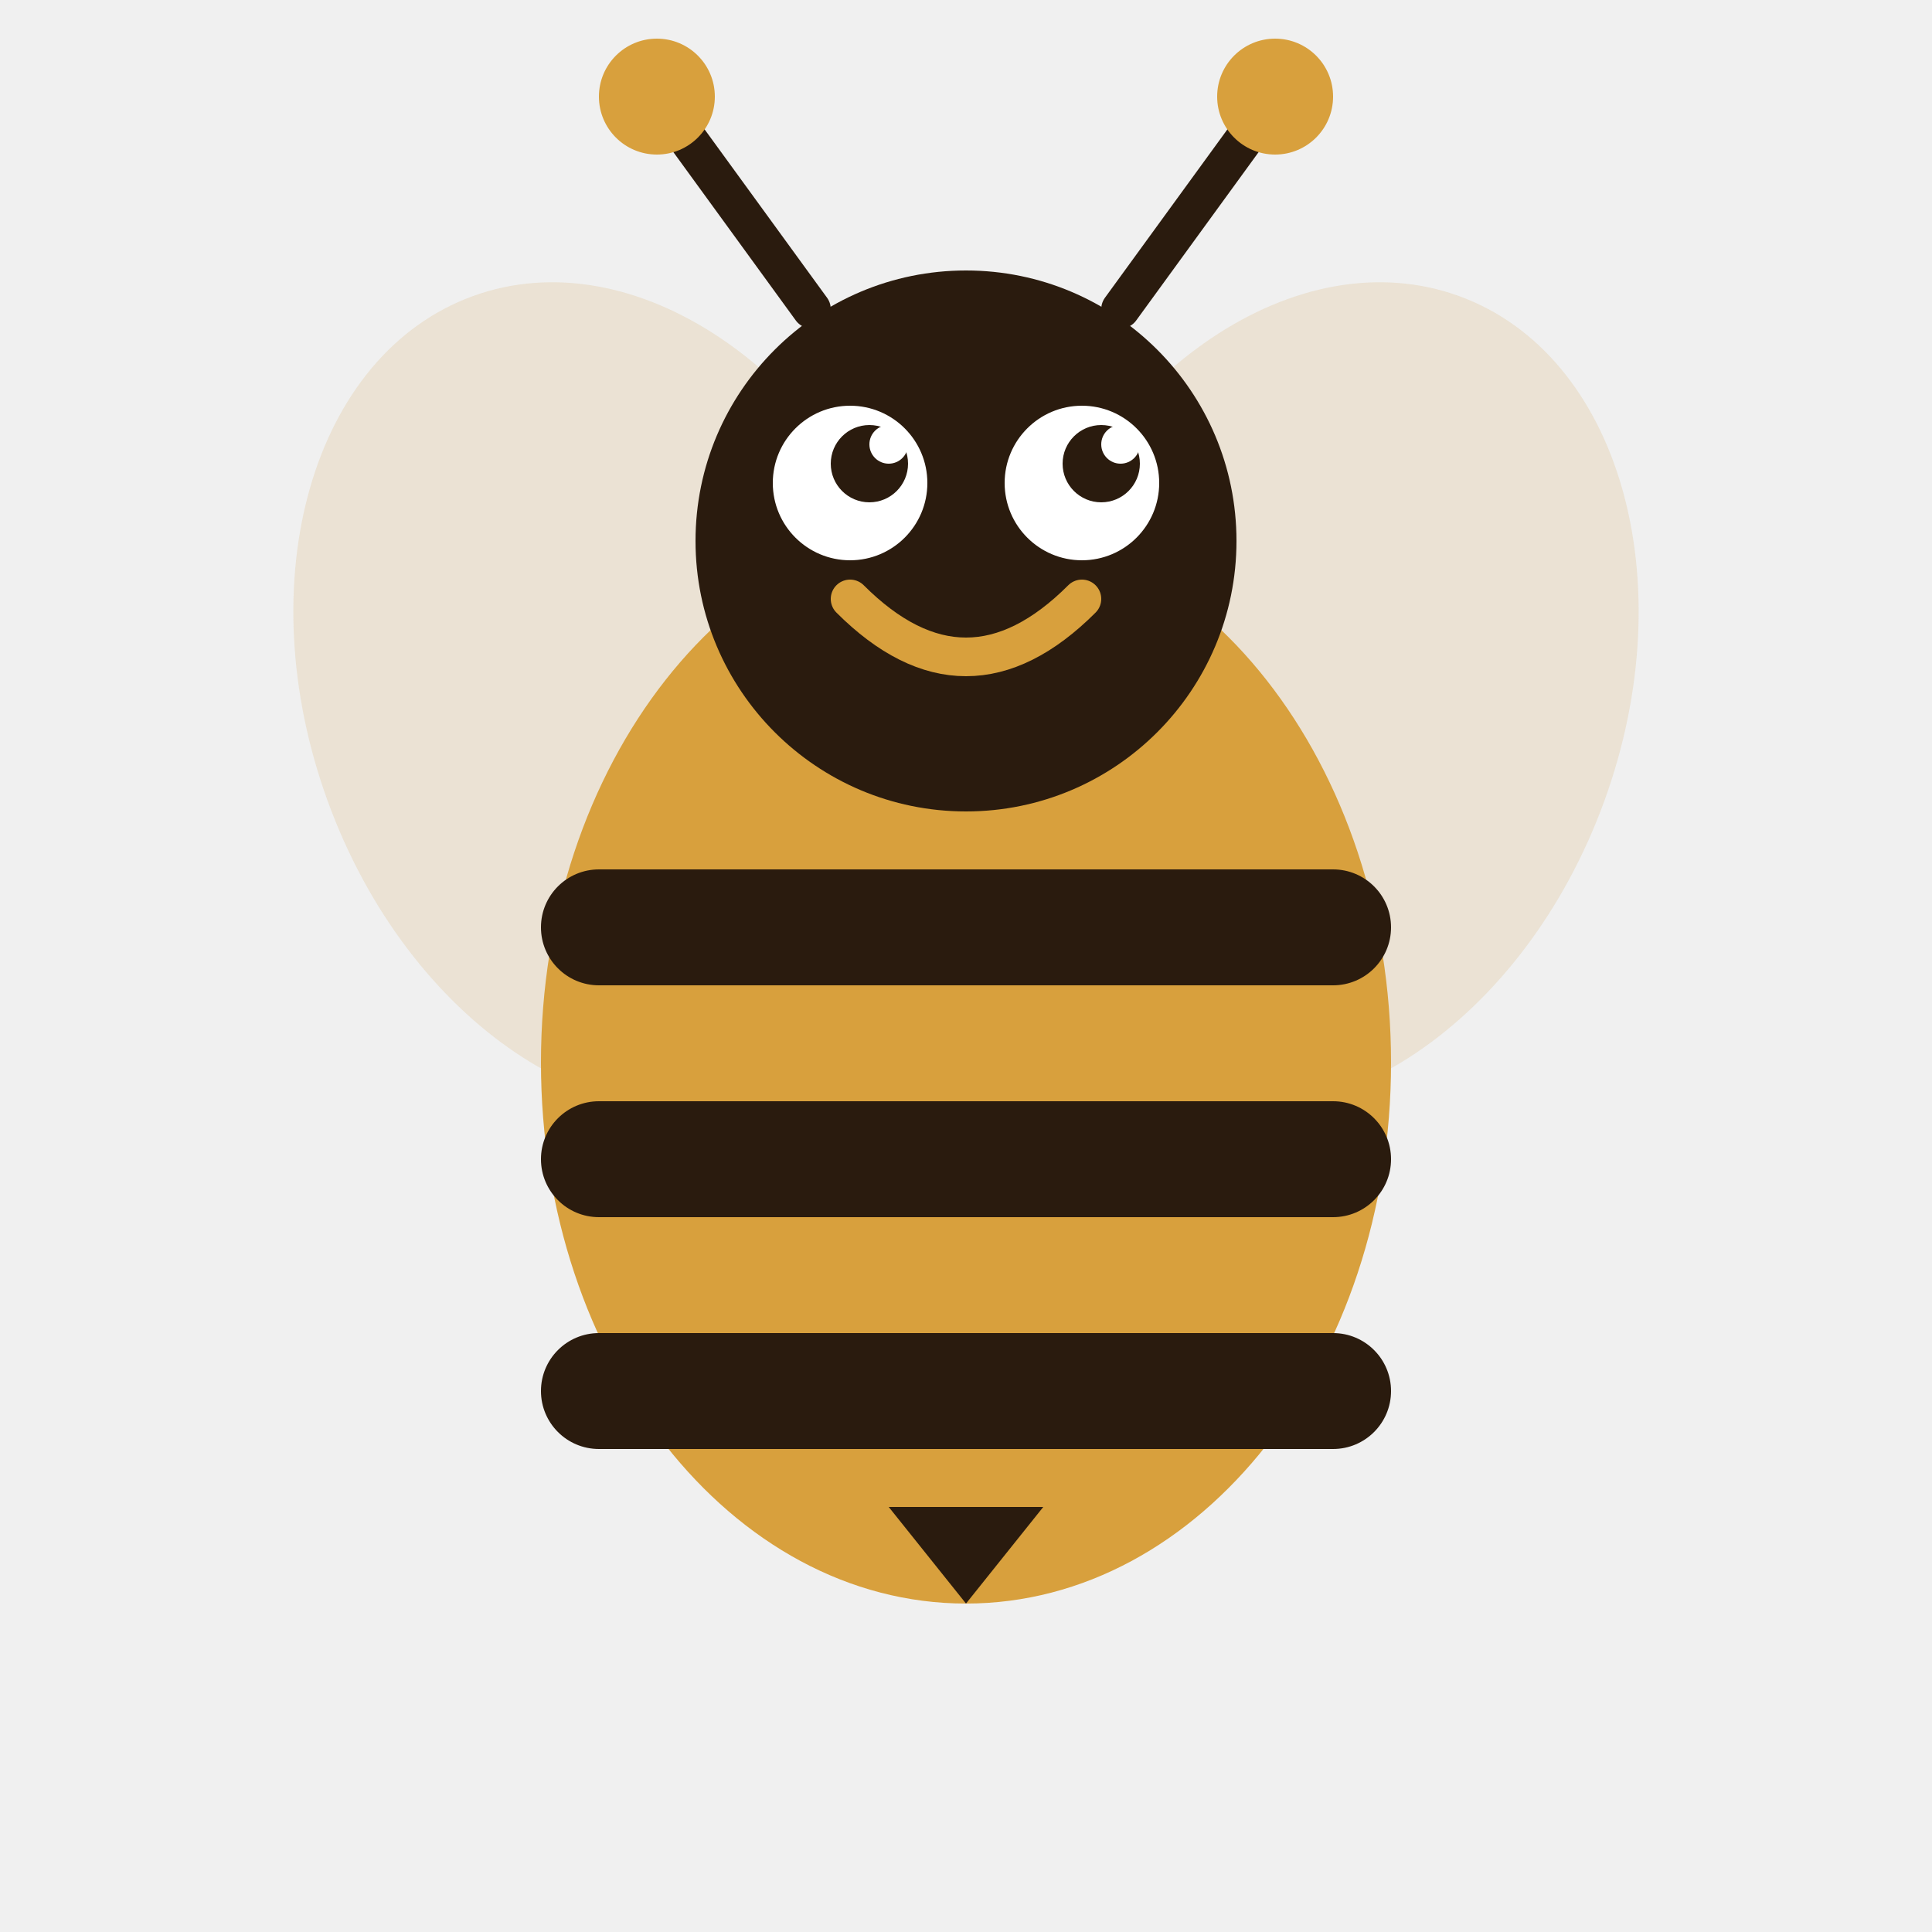
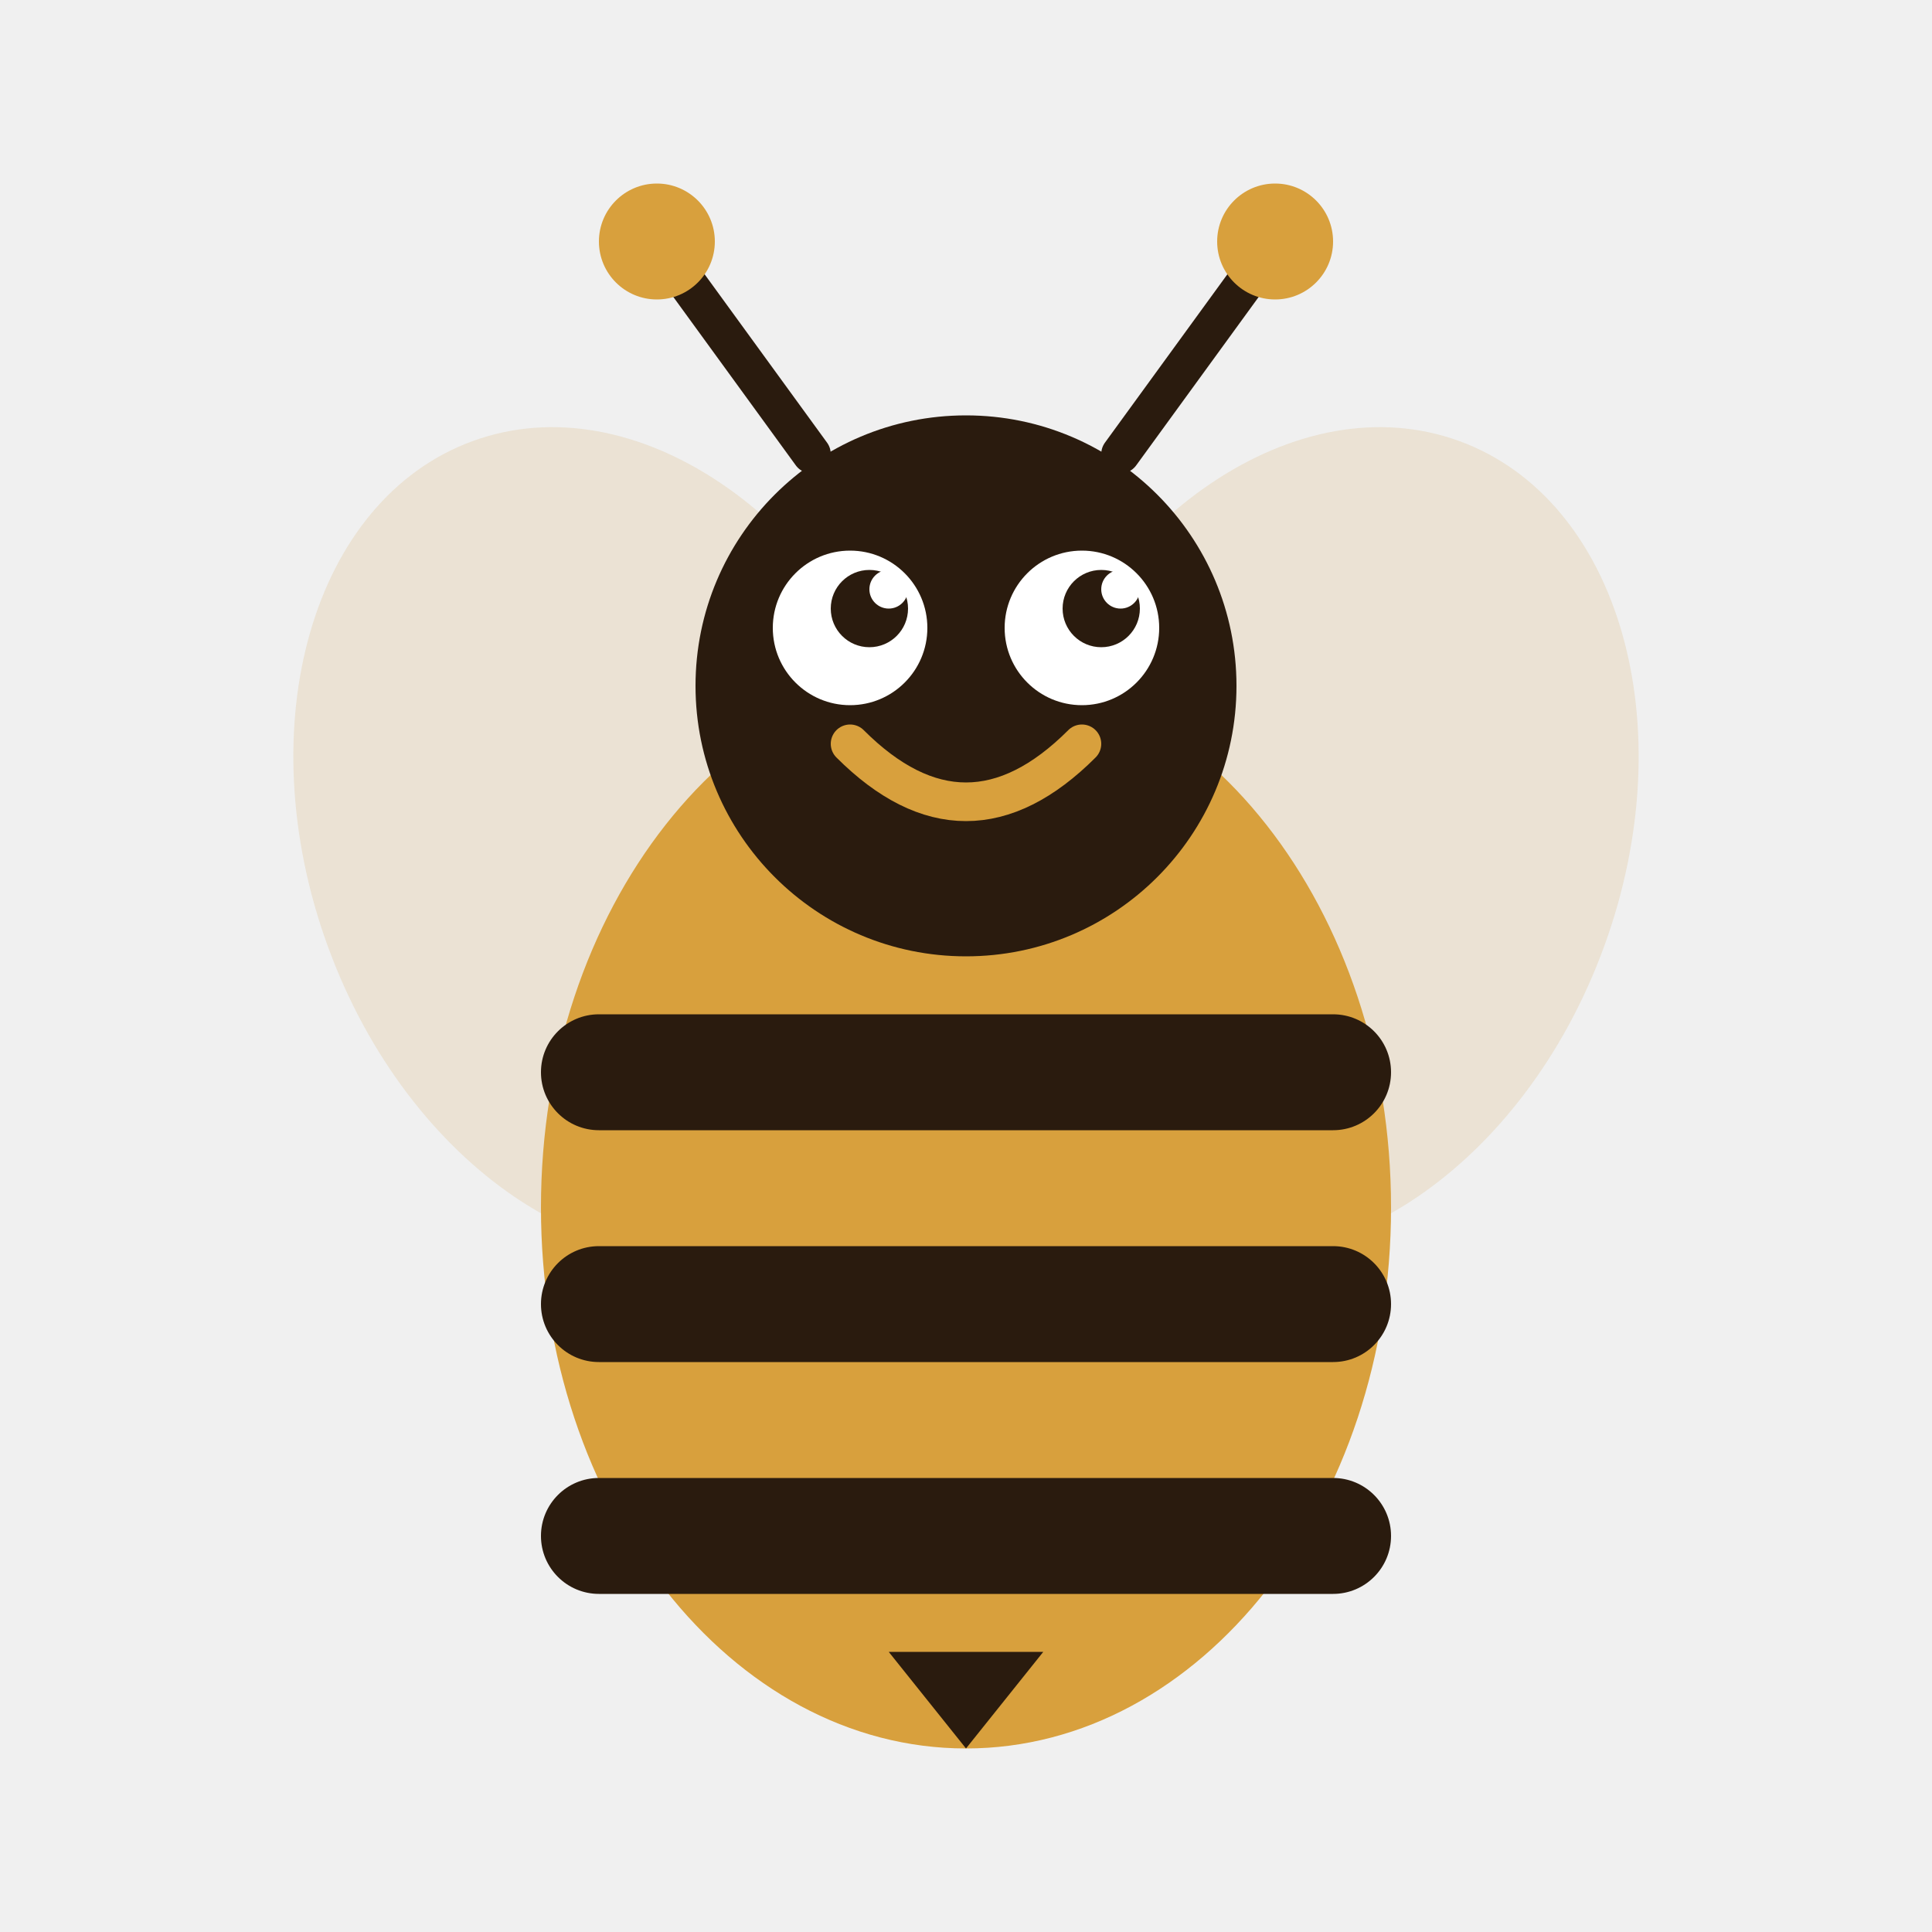
- <svg xmlns="http://www.w3.org/2000/svg" viewBox="0 0 100 100">
+ <svg xmlns="http://www.w3.org/2000/svg" viewBox="0 -7.5 100 100">
  <ellipse cx="32" cy="36" rx="16" ry="22" fill="#E8DCC8" opacity="0.7" transform="rotate(-20 32 36)" />
  <ellipse cx="68" cy="36" rx="16" ry="22" fill="#E8DCC8" opacity="0.7" transform="rotate(20 68 36)" />
  <ellipse cx="50" cy="55" rx="22" ry="28" fill="#D8A03D" />
  <rect x="28" y="45" width="44" height="6" rx="3" fill="#2A1B0E" />
  <rect x="28" y="57" width="44" height="6" rx="3" fill="#2A1B0E" />
  <rect x="28" y="69" width="44" height="6" rx="3" fill="#2A1B0E" />
  <circle cx="50" cy="28" r="14" fill="#2A1B0E" />
  <circle cx="44" cy="25" r="4" fill="white" />
  <circle cx="56" cy="25" r="4" fill="white" />
  <circle cx="45" cy="24" r="2" fill="#2A1B0E" />
  <circle cx="57" cy="24" r="2" fill="#2A1B0E" />
  <circle cx="46" cy="23" r="1" fill="white" />
  <circle cx="58" cy="23" r="1" fill="white" />
  <line x1="42" y1="16" x2="34" y2="5" stroke="#2A1B0E" stroke-width="2" stroke-linecap="round" />
  <line x1="58" y1="16" x2="66" y2="5" stroke="#2A1B0E" stroke-width="2" stroke-linecap="round" />
  <circle cx="34" cy="5" r="3" fill="#D8A03D" />
  <circle cx="66" cy="5" r="3" fill="#D8A03D" />
  <path d="M44 31 Q50 37 56 31" fill="none" stroke="#D8A03D" stroke-width="2" stroke-linecap="round" />
  <polygon points="50,83 46,78 54,78" fill="#2A1B0E" />
</svg>
